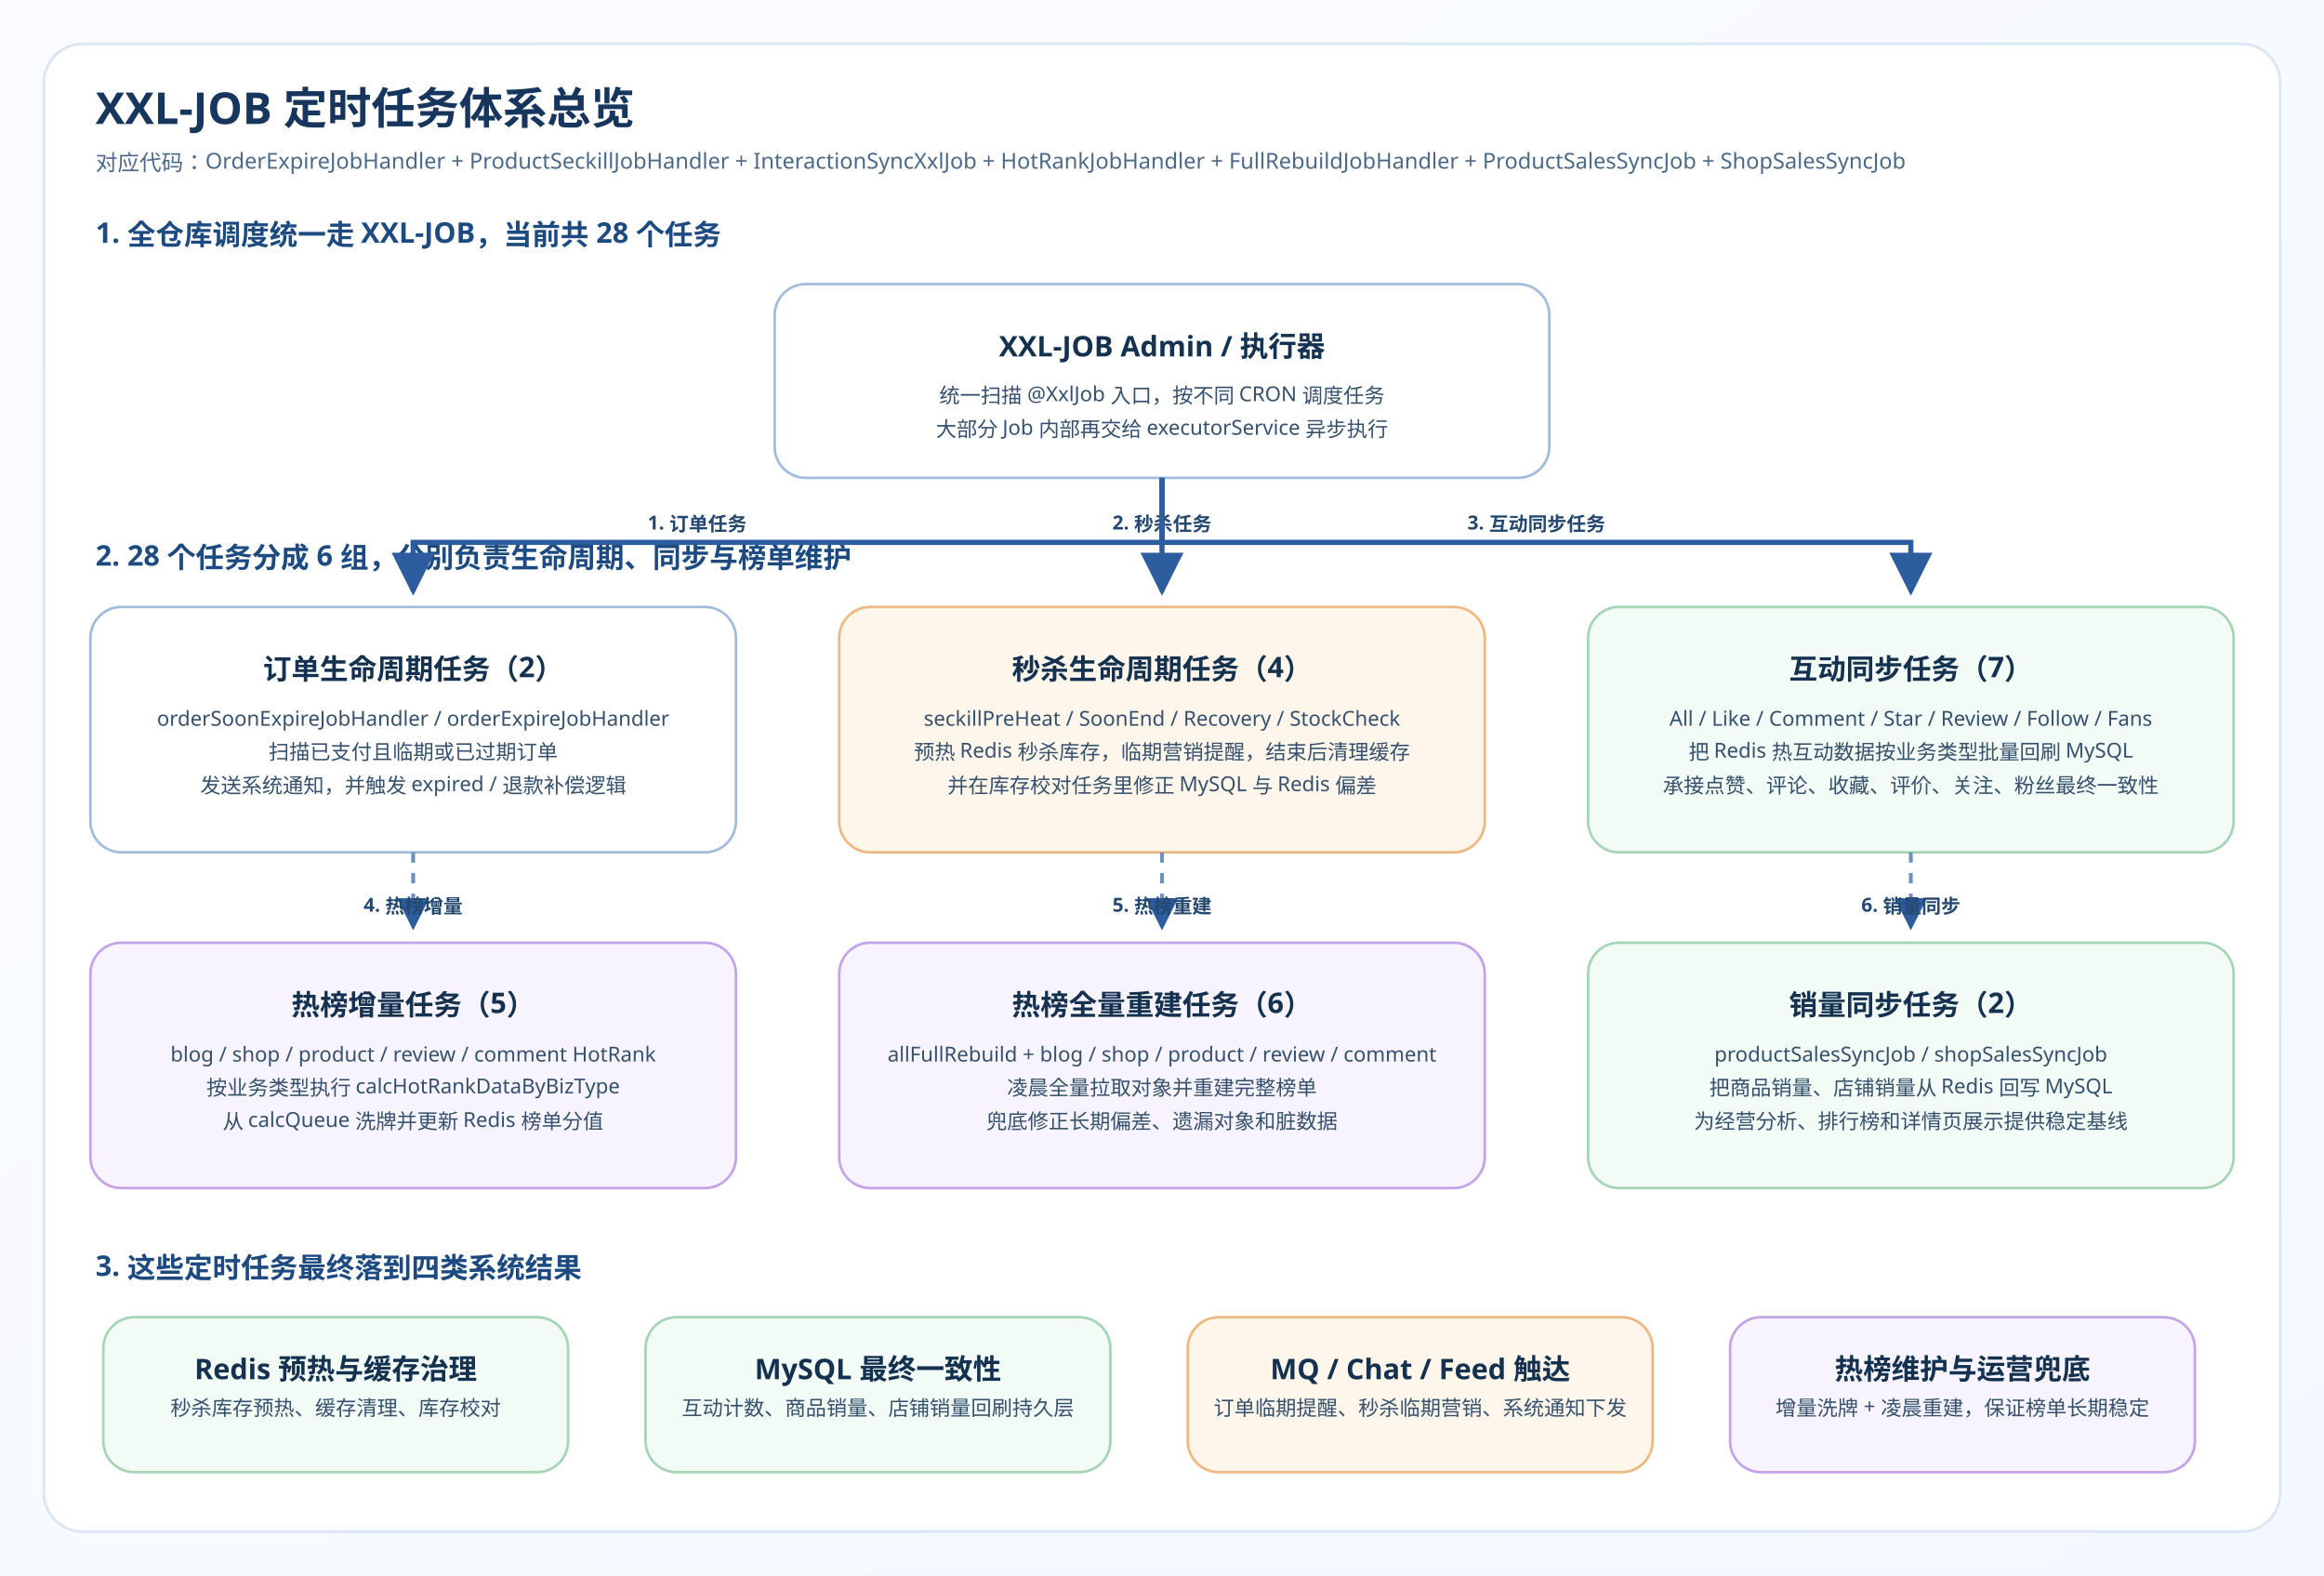
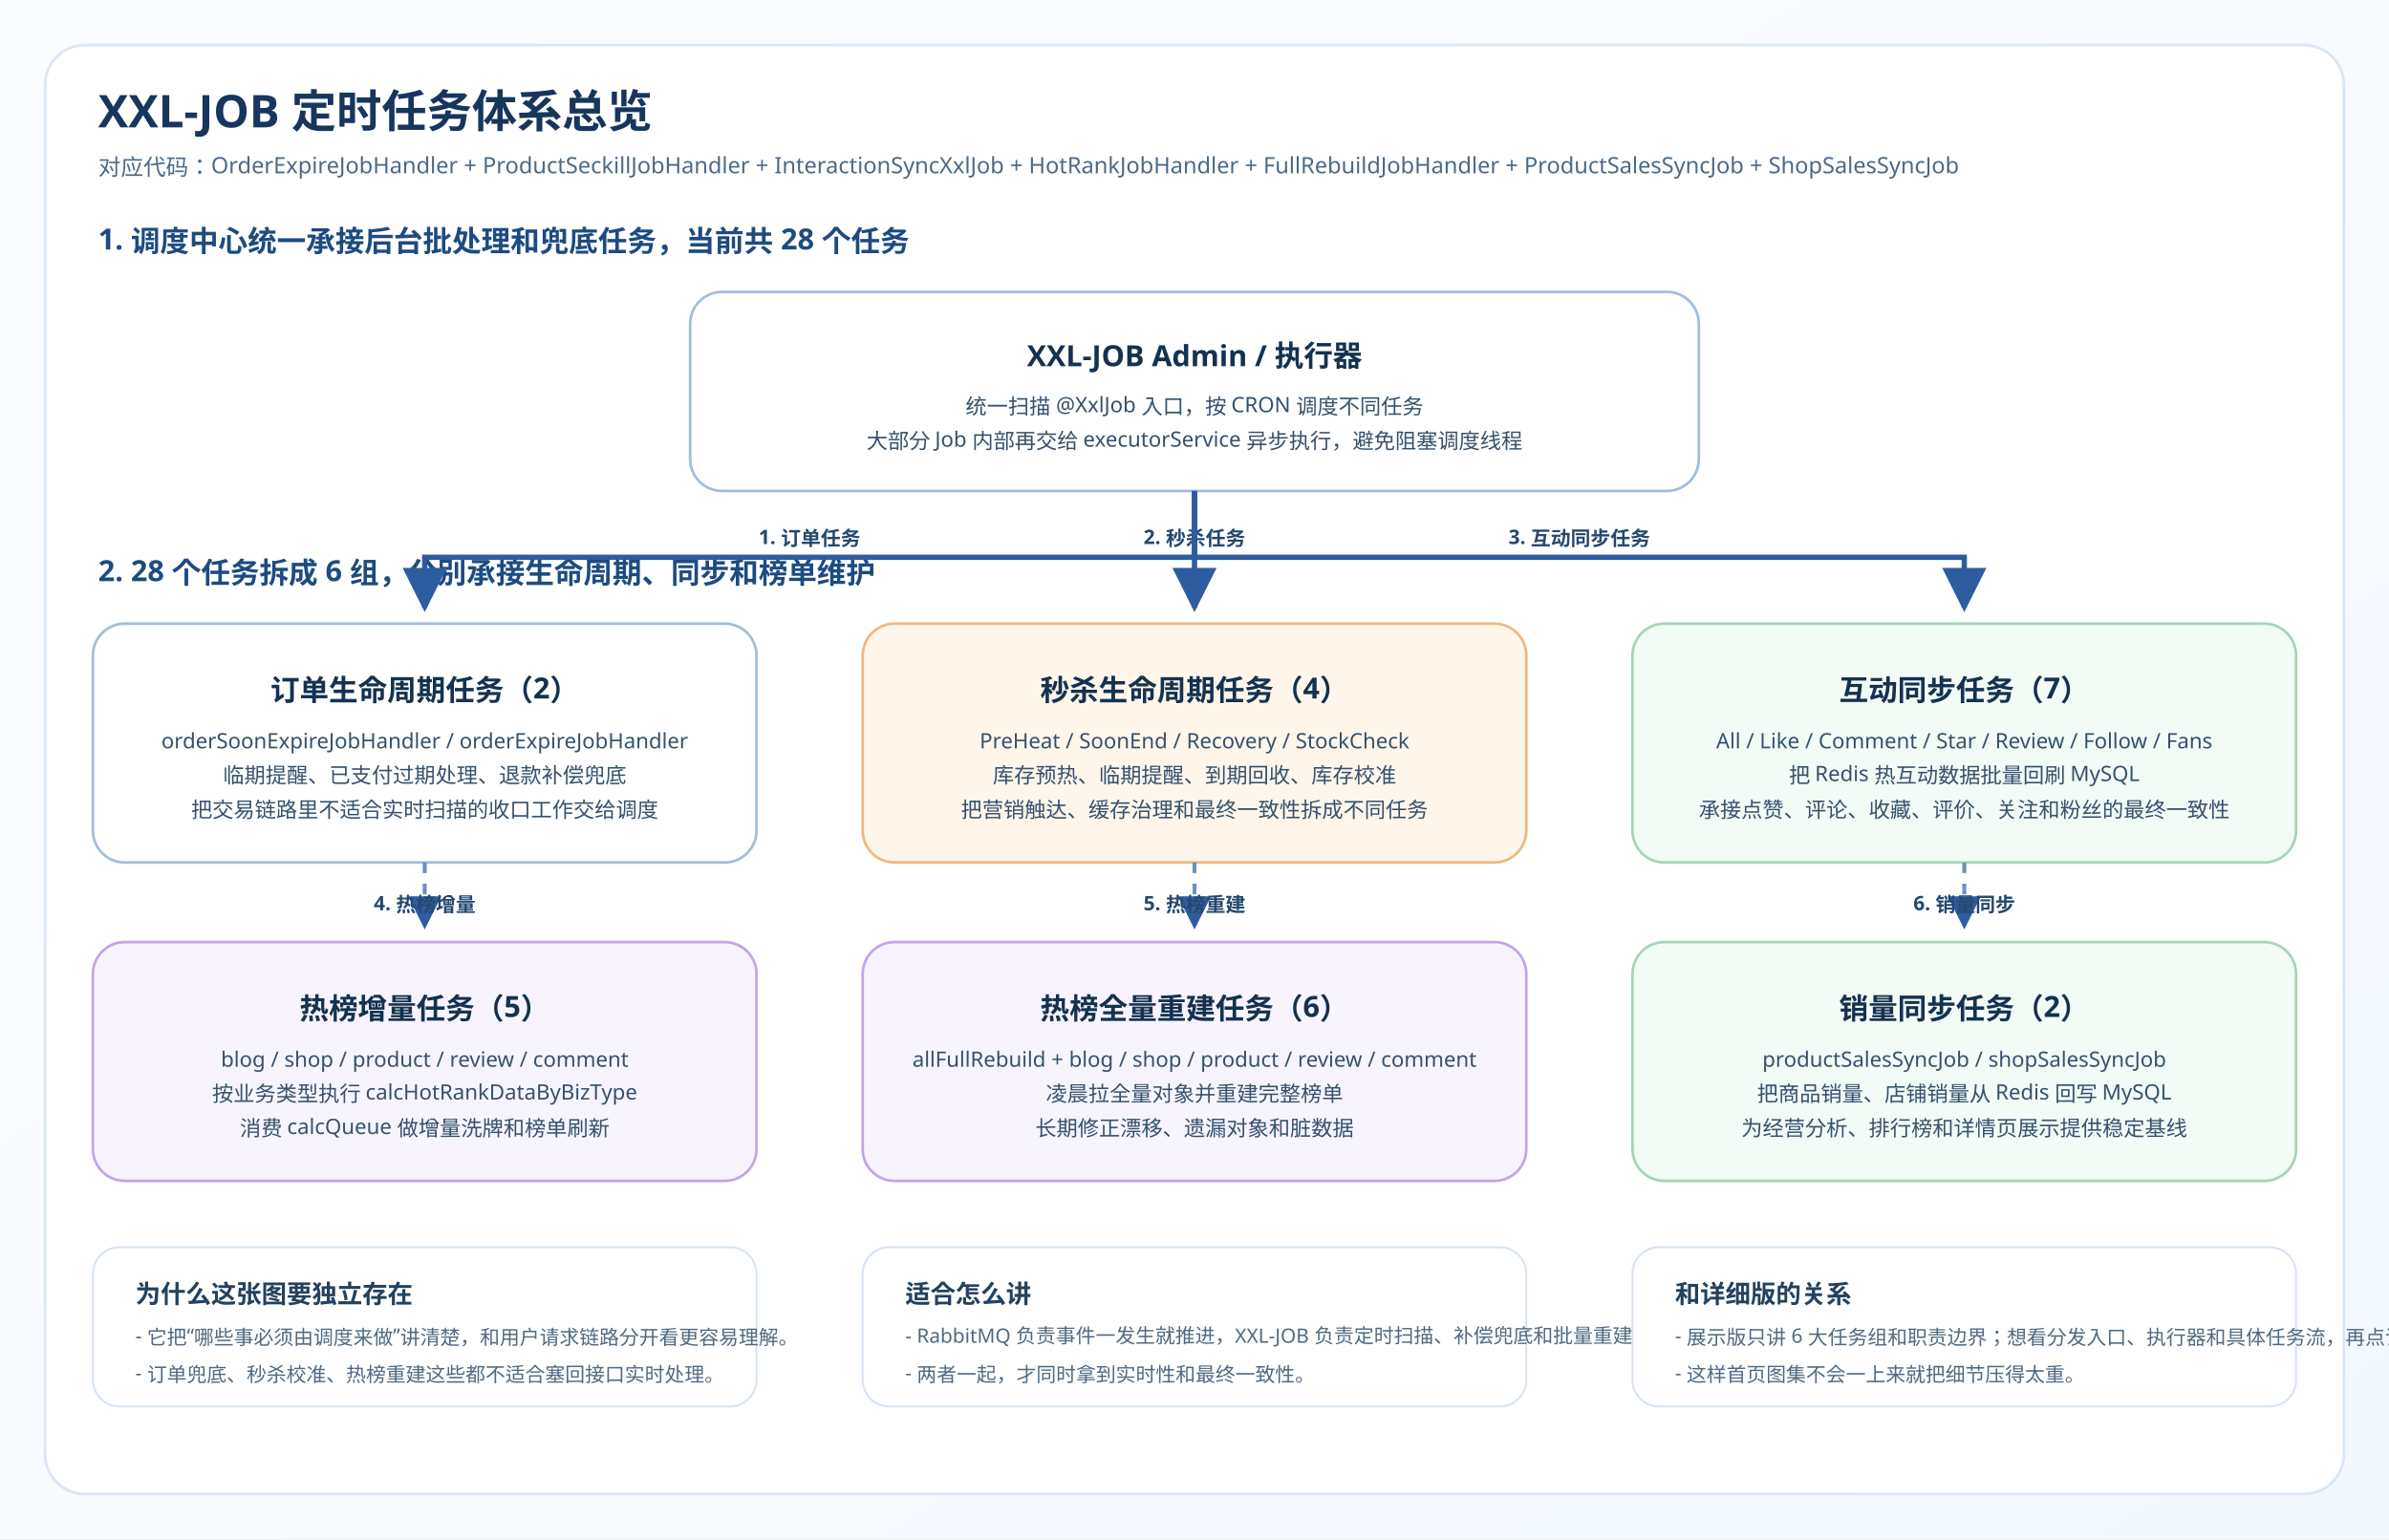
- <svg xmlns="http://www.w3.org/2000/svg" width="1800" height="1220" viewBox="0 0 1800 1220" role="img" aria-labelledby="title desc">
+ <svg xmlns="http://www.w3.org/2000/svg" width="1800" height="1160" viewBox="0 0 1800 1160" role="img" aria-labelledby="title desc">
  <defs>
    <linearGradient id="bg" x1="0" y1="0" x2="1" y2="1">
      <stop offset="0%" stop-color="#fbfcff" />
      <stop offset="100%" stop-color="#f3f8ff" />
    </linearGradient>
    <marker id="arrow" viewBox="0 0 12 12" refX="10" refY="6" markerWidth="10" markerHeight="10" orient="auto-start-reverse">
      <path d="M1,1 L11,6 L1,11 Z" fill="#2d5d9f" />
    </marker>
    <style>
      .title { font: 700 34px 'Microsoft YaHei', 'PingFang SC', sans-serif; fill: #17365e; }
      .subtitle { font: 500 17px 'Microsoft YaHei', 'PingFang SC', sans-serif; fill: #4b6988; }
      .section { font: 700 22px 'Microsoft YaHei', 'PingFang SC', sans-serif; fill: #1d4b81; }
      .node-title { font: 700 22px 'Microsoft YaHei', 'PingFang SC', sans-serif; fill: #143250; }
      .node-text { font: 500 16px 'Microsoft YaHei', 'PingFang SC', sans-serif; fill: #35516e; }
      .step { font: 600 15px 'Microsoft YaHei', 'PingFang SC', sans-serif; fill: #24486f; }
      .note-title { font: 700 19px 'Microsoft YaHei', 'PingFang SC', sans-serif; fill: #23425f; }
      .note-text { font: 500 15px 'Microsoft YaHei', 'PingFang SC', sans-serif; fill: #506983; }
      .node { fill: #ffffff; stroke: #a2bcdd; stroke-width: 2; rx: 24; }
      .store { fill: #f2fbf5; stroke: #a6d5b6; stroke-width: 2; rx: 24; }
      .mq { fill: #fff6eb; stroke: #efb882; stroke-width: 2; rx: 24; }
      .decision { fill: #f8f4ff; stroke: #c4a4e8; stroke-width: 2; rx: 24; }
      .note { fill: #ffffff; stroke: #d7e3f4; stroke-width: 1.5; rx: 20; }
      .line { stroke: #2d5d9f; stroke-width: 4; fill: none; marker-end: url(#arrow); }
      .dash { stroke: #6d90bf; stroke-width: 3; stroke-dasharray: 8 8; fill: none; marker-end: url(#arrow); }
    </style>
  </defs>
-   <rect width="1800" height="1220" fill="url(#bg)" />
-   <rect x="34" y="34" width="1732" height="1152" rx="30" fill="#ffffff" stroke="#d9e6f5" stroke-width="2" />
+   <rect width="1800" height="1160" fill="url(#bg)" />
+   <rect x="34" y="34" width="1732" height="1092" rx="30" fill="#ffffff" stroke="#d9e6f5" stroke-width="2" />
  <text class="title" x="74" y="96">XXL-JOB 定时任务体系总览</text>
  <text class="subtitle" x="74" y="132">对应代码：OrderExpireJobHandler + ProductSeckillJobHandler + InteractionSyncXxlJob + HotRankJobHandler + FullRebuildJobHandler + ProductSalesSyncJob + ShopSalesSyncJob</text>
-   <text class="section" x="74" y="188">1. 全仓库调度统一走 XXL-JOB，当前共 28 个任务</text>
-   <rect class="node" x="600" y="220" width="600" height="150" />
+   <text class="section" x="74" y="188">1. 调度中心统一承接后台批处理和兜底任务，当前共 28 个任务</text>
+   <rect class="node" x="520" y="220" width="760" height="150" />
  <text class="node-title" x="900" y="276" text-anchor="middle">XXL-JOB Admin / 执行器</text>
-   <text class="node-text" x="900" y="312" text-anchor="middle">统一扫描 @XxlJob 入口，按不同 CRON 调度任务</text>
-   <text class="node-text" x="900" y="338" text-anchor="middle">大部分 Job 内部再交给 executorService 异步执行</text>
-   <text class="section" x="74" y="438">2. 28 个任务分成 6 组，分别负责生命周期、同步与榜单维护</text>
-   <rect class="node" x="70" y="470" width="500" height="190" />
-   <text class="node-title" x="320" y="526" text-anchor="middle">订单生命周期任务（2）</text>
-   <text class="node-text" x="320" y="562" text-anchor="middle">orderSoonExpireJobHandler / orderExpireJobHandler</text>
-   <text class="node-text" x="320" y="588" text-anchor="middle">扫描已支付且临期或已过期订单</text>
-   <text class="node-text" x="320" y="614" text-anchor="middle">发送系统通知，并触发 expired / 退款补偿逻辑</text>
-   <rect class="mq" x="650" y="470" width="500" height="190" />
-   <text class="node-title" x="900" y="526" text-anchor="middle">秒杀生命周期任务（4）</text>
-   <text class="node-text" x="900" y="562" text-anchor="middle">seckillPreHeat / SoonEnd / Recovery / StockCheck</text>
-   <text class="node-text" x="900" y="588" text-anchor="middle">预热 Redis 秒杀库存，临期营销提醒，结束后清理缓存</text>
-   <text class="node-text" x="900" y="614" text-anchor="middle">并在库存校对任务里修正 MySQL 与 Redis 偏差</text>
-   <rect class="store" x="1230" y="470" width="500" height="190" />
-   <text class="node-title" x="1480" y="526" text-anchor="middle">互动同步任务（7）</text>
-   <text class="node-text" x="1480" y="562" text-anchor="middle">All / Like / Comment / Star / Review / Follow / Fans</text>
-   <text class="node-text" x="1480" y="588" text-anchor="middle">把 Redis 热互动数据按业务类型批量回刷 MySQL</text>
-   <text class="node-text" x="1480" y="614" text-anchor="middle">承接点赞、评论、收藏、评价、关注、粉丝最终一致性</text>
-   <rect class="decision" x="70" y="730" width="500" height="190" />
-   <text class="node-title" x="320" y="786" text-anchor="middle">热榜增量任务（5）</text>
-   <text class="node-text" x="320" y="822" text-anchor="middle">blog / shop / product / review / comment HotRank</text>
-   <text class="node-text" x="320" y="848" text-anchor="middle">按业务类型执行 calcHotRankDataByBizType</text>
-   <text class="node-text" x="320" y="874" text-anchor="middle">从 calcQueue 洗牌并更新 Redis 榜单分值</text>
-   <rect class="decision" x="650" y="730" width="500" height="190" />
-   <text class="node-title" x="900" y="786" text-anchor="middle">热榜全量重建任务（6）</text>
-   <text class="node-text" x="900" y="822" text-anchor="middle">allFullRebuild + blog / shop / product / review / comment</text>
-   <text class="node-text" x="900" y="848" text-anchor="middle">凌晨全量拉取对象并重建完整榜单</text>
-   <text class="node-text" x="900" y="874" text-anchor="middle">兜底修正长期偏差、遗漏对象和脏数据</text>
-   <rect class="store" x="1230" y="730" width="500" height="190" />
-   <text class="node-title" x="1480" y="786" text-anchor="middle">销量同步任务（2）</text>
-   <text class="node-text" x="1480" y="822" text-anchor="middle">productSalesSyncJob / shopSalesSyncJob</text>
-   <text class="node-text" x="1480" y="848" text-anchor="middle">把商品销量、店铺销量从 Redis 回写 MySQL</text>
-   <text class="node-text" x="1480" y="874" text-anchor="middle">为经营分析、排行榜和详情页展示提供稳定基线</text>
+   <text class="node-text" x="900" y="312" text-anchor="middle">统一扫描 @XxlJob 入口，按 CRON 调度不同任务</text>
+   <text class="node-text" x="900" y="338" text-anchor="middle">大部分 Job 内部再交给 executorService 异步执行，避免阻塞调度线程</text>
+   <text class="section" x="74" y="438">2. 28 个任务拆成 6 组，分别承接生命周期、同步和榜单维护</text>
+   <rect class="node" x="70" y="470" width="500" height="180" />
+   <text class="node-title" x="320" y="528" text-anchor="middle">订单生命周期任务（2）</text>
+   <text class="node-text" x="320" y="564" text-anchor="middle">orderSoonExpireJobHandler / orderExpireJobHandler</text>
+   <text class="node-text" x="320" y="590" text-anchor="middle">临期提醒、已支付过期处理、退款补偿兜底</text>
+   <text class="node-text" x="320" y="616" text-anchor="middle">把交易链路里不适合实时扫描的收口工作交给调度</text>
+   <rect class="mq" x="650" y="470" width="500" height="180" />
+   <text class="node-title" x="900" y="528" text-anchor="middle">秒杀生命周期任务（4）</text>
+   <text class="node-text" x="900" y="564" text-anchor="middle">PreHeat / SoonEnd / Recovery / StockCheck</text>
+   <text class="node-text" x="900" y="590" text-anchor="middle">库存预热、临期提醒、到期回收、库存校准</text>
+   <text class="node-text" x="900" y="616" text-anchor="middle">把营销触达、缓存治理和最终一致性拆成不同任务</text>
+   <rect class="store" x="1230" y="470" width="500" height="180" />
+   <text class="node-title" x="1480" y="528" text-anchor="middle">互动同步任务（7）</text>
+   <text class="node-text" x="1480" y="564" text-anchor="middle">All / Like / Comment / Star / Review / Follow / Fans</text>
+   <text class="node-text" x="1480" y="590" text-anchor="middle">把 Redis 热互动数据批量回刷 MySQL</text>
+   <text class="node-text" x="1480" y="616" text-anchor="middle">承接点赞、评论、收藏、评价、关注和粉丝的最终一致性</text>
+   <rect class="decision" x="70" y="710" width="500" height="180" />
+   <text class="node-title" x="320" y="768" text-anchor="middle">热榜增量任务（5）</text>
+   <text class="node-text" x="320" y="804" text-anchor="middle">blog / shop / product / review / comment</text>
+   <text class="node-text" x="320" y="830" text-anchor="middle">按业务类型执行 calcHotRankDataByBizType</text>
+   <text class="node-text" x="320" y="856" text-anchor="middle">消费 calcQueue 做增量洗牌和榜单刷新</text>
+   <rect class="decision" x="650" y="710" width="500" height="180" />
+   <text class="node-title" x="900" y="768" text-anchor="middle">热榜全量重建任务（6）</text>
+   <text class="node-text" x="900" y="804" text-anchor="middle">allFullRebuild + blog / shop / product / review / comment</text>
+   <text class="node-text" x="900" y="830" text-anchor="middle">凌晨拉全量对象并重建完整榜单</text>
+   <text class="node-text" x="900" y="856" text-anchor="middle">长期修正漂移、遗漏对象和脏数据</text>
+   <rect class="store" x="1230" y="710" width="500" height="180" />
+   <text class="node-title" x="1480" y="768" text-anchor="middle">销量同步任务（2）</text>
+   <text class="node-text" x="1480" y="804" text-anchor="middle">productSalesSyncJob / shopSalesSyncJob</text>
+   <text class="node-text" x="1480" y="830" text-anchor="middle">把商品销量、店铺销量从 Redis 回写 MySQL</text>
+   <text class="node-text" x="1480" y="856" text-anchor="middle">为经营分析、排行榜和详情页展示提供稳定基线</text>
  <path class="line" d="M900 370 V420 H320 V458" />
-   <text class="step" x="540" y="410" text-anchor="middle">1. 订单任务</text>
+   <text class="step" x="610" y="410" text-anchor="middle">1. 订单任务</text>
  <path class="line" d="M900 370 V458" />
  <text class="step" x="900" y="410" text-anchor="middle">2. 秒杀任务</text>
  <path class="line" d="M900 370 V420 H1480 V458" />
  <text class="step" x="1190" y="410" text-anchor="middle">3. 互动同步任务</text>
-   <path class="dash" d="M320 660 V718" />
-   <text class="step" x="320" y="706" text-anchor="middle">4. 热榜增量</text>
-   <path class="dash" d="M900 660 V718" />
-   <text class="step" x="900" y="706" text-anchor="middle">5. 热榜重建</text>
-   <path class="dash" d="M1480 660 V718" />
-   <text class="step" x="1480" y="706" text-anchor="middle">6. 销量同步</text>
-   <text class="section" x="74" y="988">3. 这些定时任务最终落到四类系统结果</text>
-   <rect class="store" x="80" y="1020" width="360" height="120" />
-   <text class="node-title" x="260" y="1068" text-anchor="middle">Redis 预热与缓存治理</text>
-   <text class="node-text" x="260" y="1096" text-anchor="middle">秒杀库存预热、缓存清理、库存校对</text>
-   <rect class="store" x="500" y="1020" width="360" height="120" />
-   <text class="node-title" x="680" y="1068" text-anchor="middle">MySQL 最终一致性</text>
-   <text class="node-text" x="680" y="1096" text-anchor="middle">互动计数、商品销量、店铺销量回刷持久层</text>
-   <rect class="mq" x="920" y="1020" width="360" height="120" />
-   <text class="node-title" x="1100" y="1068" text-anchor="middle">MQ / Chat / Feed 触达</text>
-   <text class="node-text" x="1100" y="1096" text-anchor="middle">订单临期提醒、秒杀临期营销、系统通知下发</text>
-   <rect class="decision" x="1340" y="1020" width="360" height="120" />
-   <text class="node-title" x="1520" y="1068" text-anchor="middle">热榜维护与运营兜底</text>
-   <text class="node-text" x="1520" y="1096" text-anchor="middle">增量洗牌 + 凌晨重建，保证榜单长期稳定</text>
+   <path class="dash" d="M320 650 V698" />
+   <text class="step" x="320" y="686" text-anchor="middle">4. 热榜增量</text>
+   <path class="dash" d="M900 650 V698" />
+   <text class="step" x="900" y="686" text-anchor="middle">5. 热榜重建</text>
+   <path class="dash" d="M1480 650 V698" />
+   <text class="step" x="1480" y="686" text-anchor="middle">6. 销量同步</text>
+   <rect class="note" x="70" y="940" width="500" height="120" />
+   <text class="note-title" x="102" y="982">为什么这张图要独立存在</text>
+   <text class="note-text" x="102" y="1012">- 它把“哪些事必须由调度来做”讲清楚，和用户请求链路分开看更容易理解。</text>
+   <text class="note-text" x="102" y="1040">- 订单兜底、秒杀校准、热榜重建这些都不适合塞回接口实时处理。</text>
+   <rect class="note" x="650" y="940" width="500" height="120" />
+   <text class="note-title" x="682" y="982">适合怎么讲</text>
+   <text class="note-text" x="682" y="1012">- RabbitMQ 负责事件一发生就推进，XXL-JOB 负责定时扫描、补偿兜底和批量重建。</text>
+   <text class="note-text" x="682" y="1040">- 两者一起，才同时拿到实时性和最终一致性。</text>
+   <rect class="note" x="1230" y="940" width="500" height="120" />
+   <text class="note-title" x="1262" y="982">和详细版的关系</text>
+   <text class="note-text" x="1262" y="1012">- 展示版只讲 6 大任务组和职责边界；想看分发入口、执行器和具体任务流，再点详细版。</text>
+   <text class="note-text" x="1262" y="1040">- 这样首页图集不会一上来就把细节压得太重。</text>
</svg>
